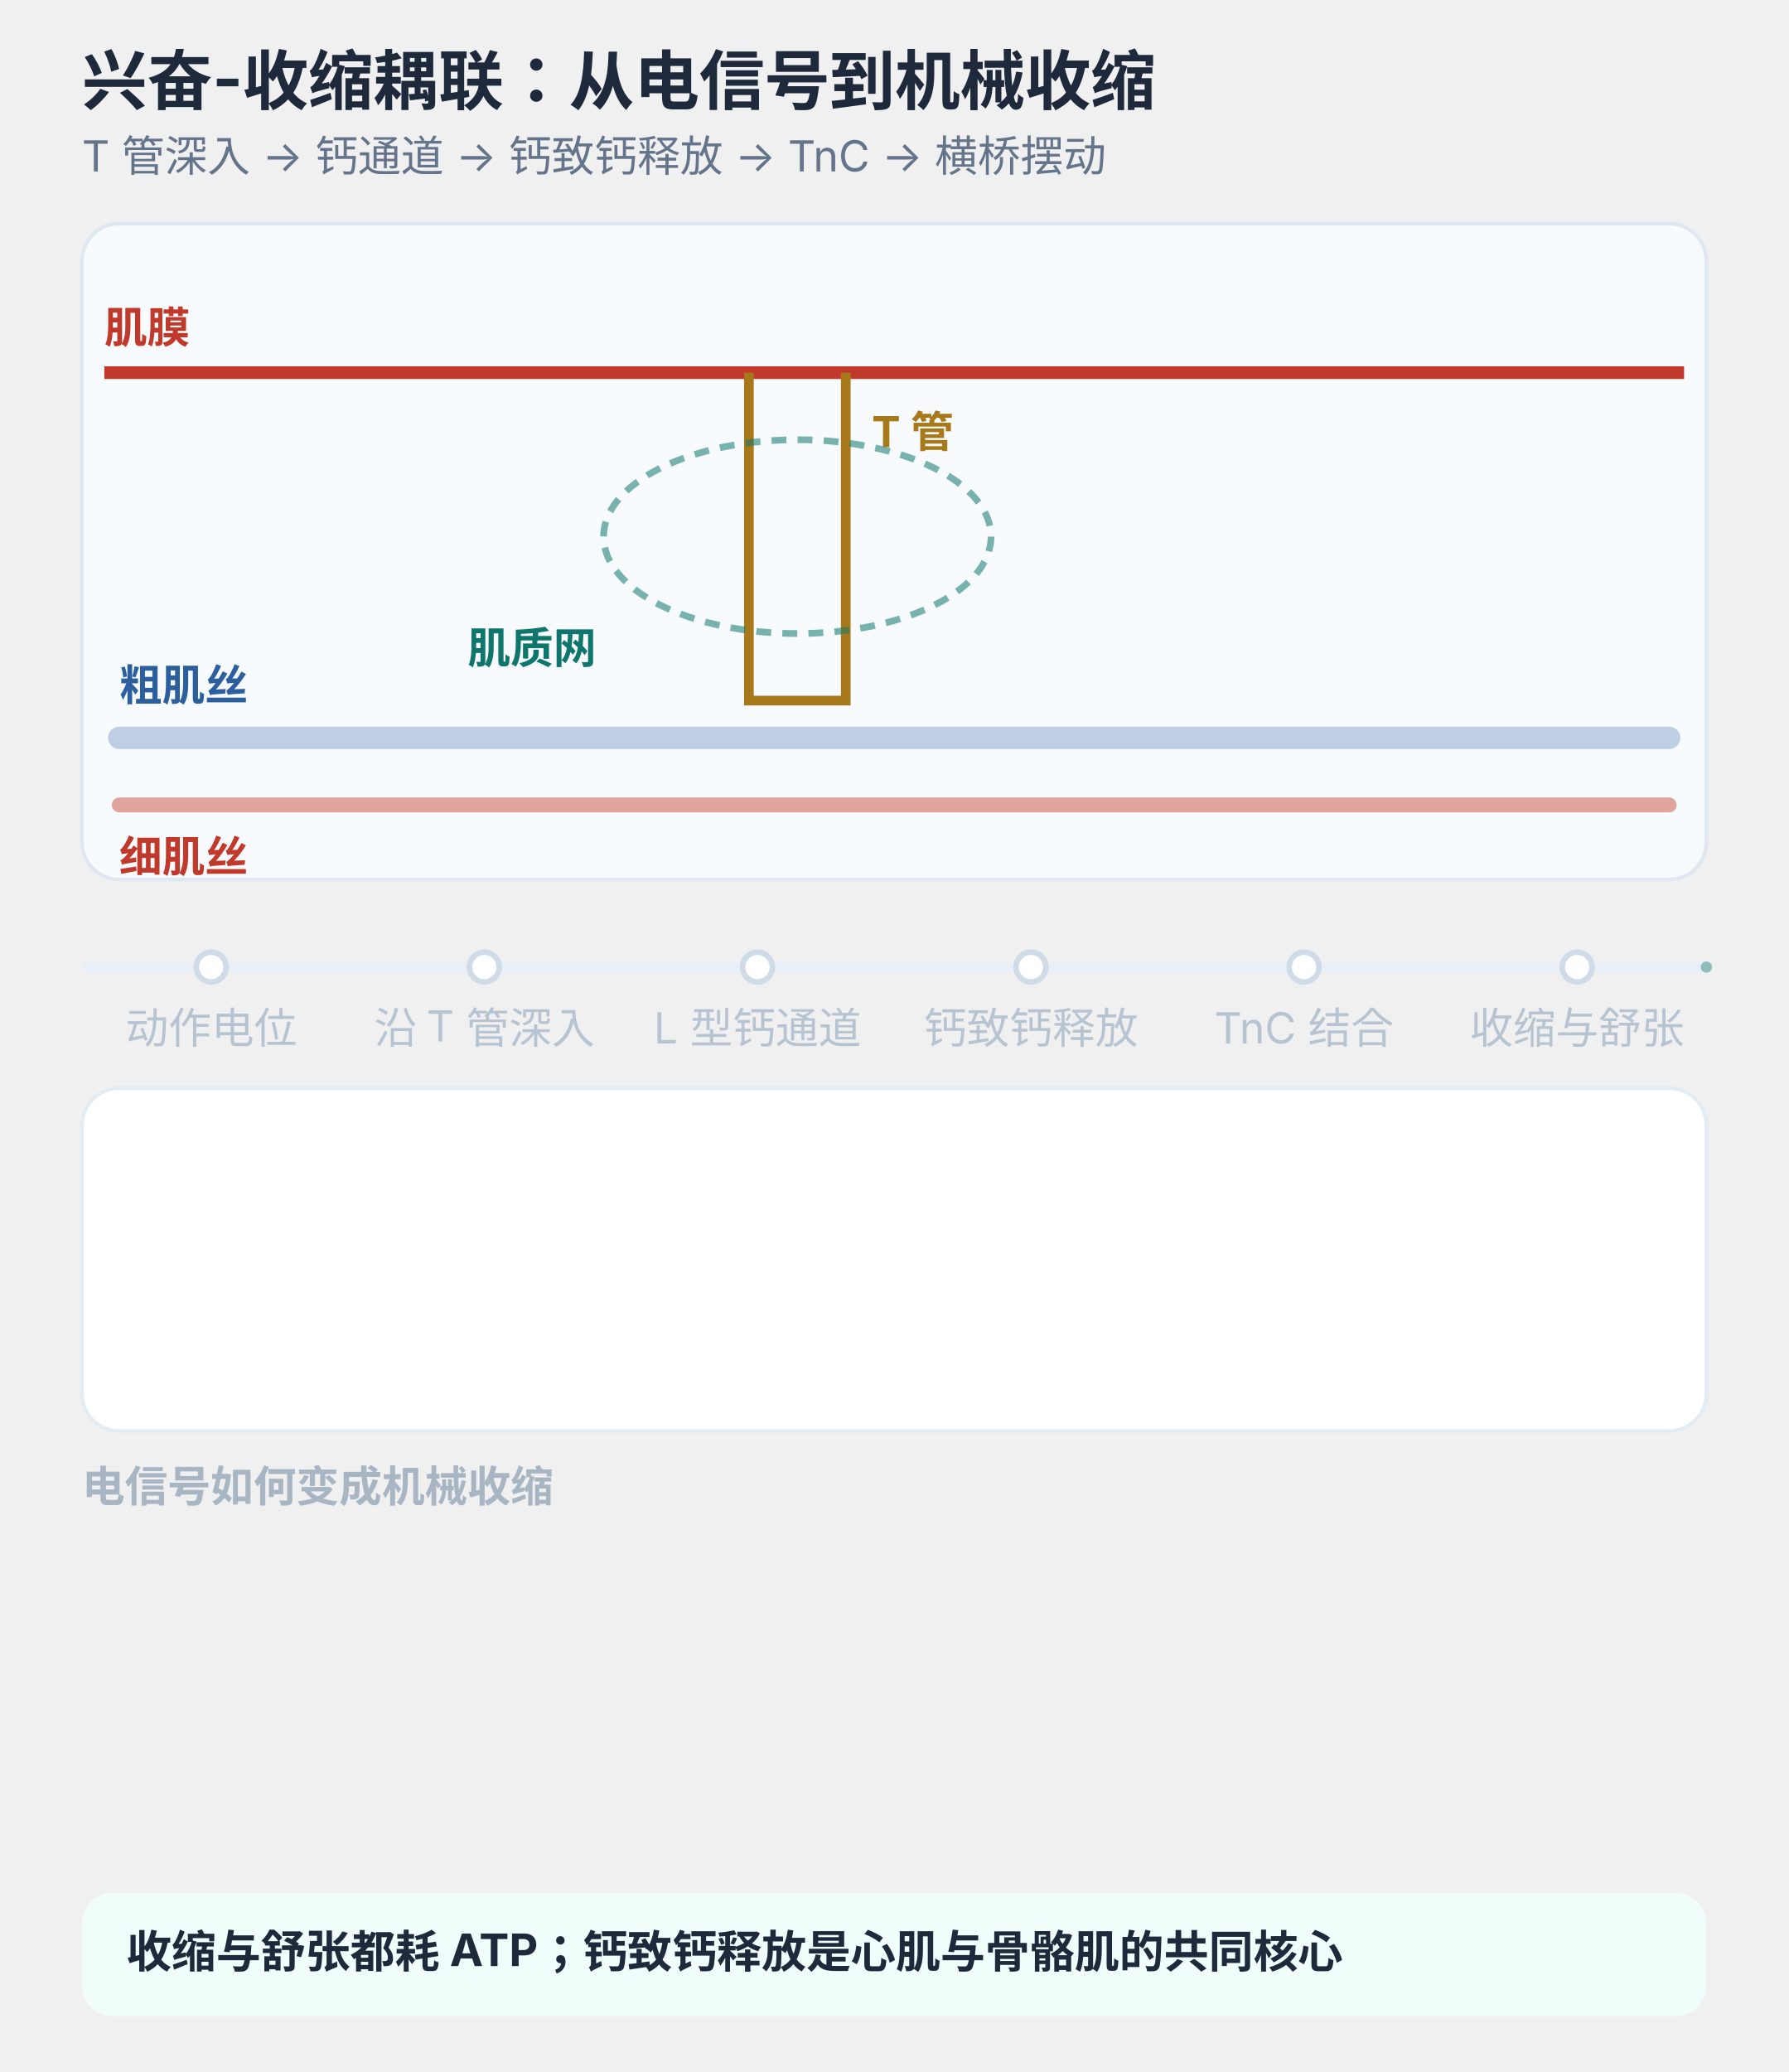
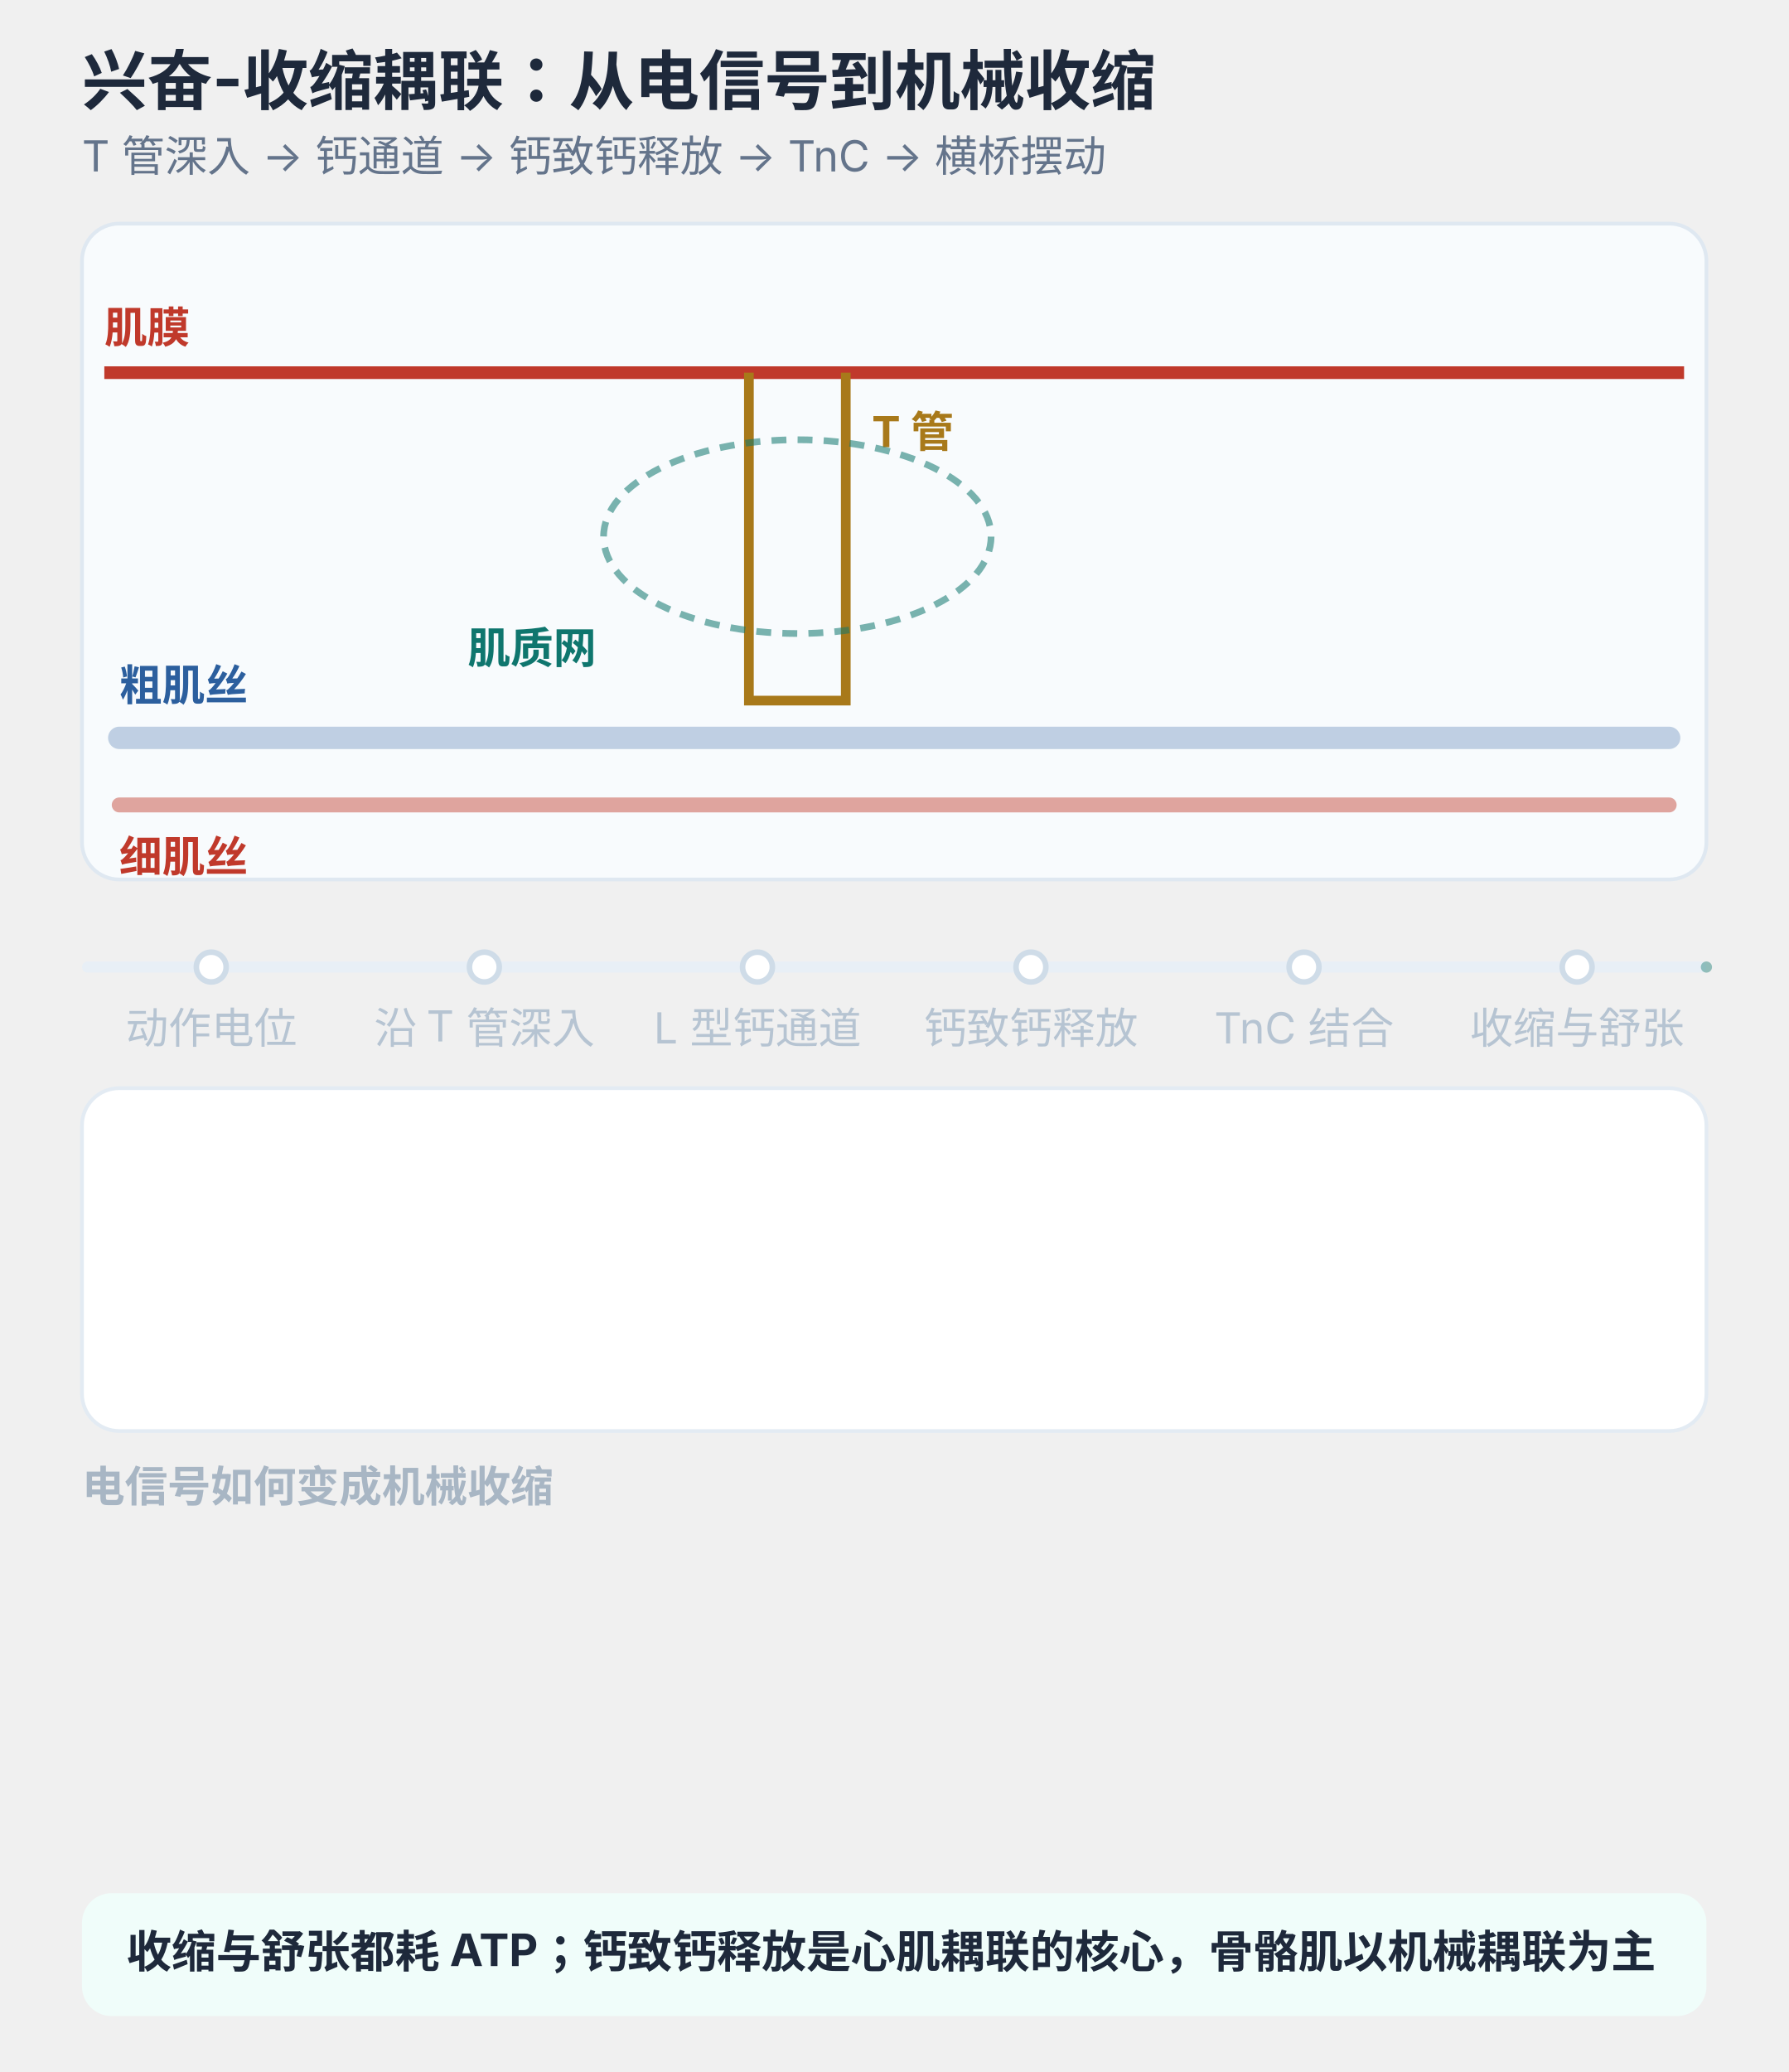
<svg xmlns="http://www.w3.org/2000/svg" viewBox="0 0 480 556" role="img" aria-labelledby="ft fd" style="background:#ffffff">
  <text x="22" y="28" font-size="17.5" font-weight="700" fill="#1e293b" font-family="-apple-system,'PingFang SC','Microsoft YaHei',sans-serif">兴奋-收缩耦联：从电信号到机械收缩</text>
  <text x="22" y="46" font-size="11.5" fill="#64748b" font-family="-apple-system,'PingFang SC','Microsoft YaHei',sans-serif">T 管深入 → 钙通道 → 钙致钙释放 → TnC → 横桥摆动</text>
  <rect x="22" y="60" width="436" height="176" rx="10" fill="#f8fbfd" stroke="#dfe8f1" stroke-width="1" />
  <path d="M28,100 H452" stroke="#c0392b" stroke-width="3.4" />
  <text x="28" y="92" font-size="11.5" fill="#c0392b" font-weight="700" text-anchor="start" font-family="-apple-system,'PingFang SC','Microsoft YaHei',sans-serif">肌膜</text>
  <path d="M201,100 V188 H227 V100" fill="none" stroke="#a8791a" stroke-width="2.6" />
  <text x="234" y="120" font-size="11.5" fill="#a8791a" font-weight="700" text-anchor="start" font-family="-apple-system,'PingFang SC','Microsoft YaHei',sans-serif">T 管</text>
  <ellipse cx="214" cy="144" rx="52" ry="26" fill="none" stroke="#0f766e" stroke-width="1.8" opacity="0.55" stroke-dasharray="4 3" />
  <text x="160" y="178" font-size="11.5" fill="#0f766e" font-weight="700" text-anchor="end" font-family="-apple-system,'PingFang SC','Microsoft YaHei',sans-serif">肌质网</text>
  <g opacity="0">
    <animate attributeName="opacity" values="1;1;0;0" keyTimes="0;0.15;0.151;1" dur="11.4s" repeatCount="indefinite" />
    <path d="M42,100 H174" stroke="#c0392b" stroke-width="3" />
    <path d="M174,100 l-9,-4.6 v9.2 z" fill="#c0392b" />
    <text x="42" y="118" font-size="11.5" fill="#c0392b" font-weight="700" text-anchor="start" font-family="-apple-system,'PingFang SC','Microsoft YaHei',sans-serif">动作电位</text>
  </g>
  <g opacity="0">
    <animate attributeName="opacity" values="0;0;1;1;0;0" keyTimes="0;0.15;0.151;0.31;0.311;1" dur="11.4s" repeatCount="indefinite" />
    <path d="M214,108 V178" stroke="#a8791a" stroke-width="2.6" />
    <path d="M214,178 l-4,-9 h8 z" fill="#a8791a" />
  </g>
  <g opacity="0">
    <animate attributeName="opacity" values="0;0;1;1;0;0" keyTimes="0;0.31;0.311;0.47;0.471;1" dur="11.4s" repeatCount="indefinite" />
    <rect x="206" y="134" width="16" height="14" rx="3" fill="#0f766e" opacity="0.85" />
    <text x="240" y="146" font-size="11.5" fill="#0f766e" font-weight="700" text-anchor="start" font-family="-apple-system,'PingFang SC','Microsoft YaHei',sans-serif">DHPR（L 型钙通道）</text>
  </g>
  <g opacity="0">
    <animate attributeName="opacity" values="0;0;1;1;0;0" keyTimes="0;0.47;0.471;0.635;0.636;1" dur="11.4s" repeatCount="indefinite" />
    <circle cx="180" cy="156" r="3.8" fill="#c1440e" />
    <circle cx="202" cy="156" r="3.8" fill="#c1440e" />
    <circle cx="224" cy="156" r="3.8" fill="#c1440e" />
    <circle cx="246" cy="156" r="3.8" fill="#c1440e" />
    <path d="M214,156 V168" stroke="#c1440e" stroke-width="2" />
    <text x="210" y="182" font-size="11.5" fill="#c1440e" font-weight="700" text-anchor="end" font-family="-apple-system,'PingFang SC','Microsoft YaHei',sans-serif">Ca²⁺ 释放</text>
  </g>
  <path d="M32,198 H448" stroke="#2c5f9e" stroke-width="6" stroke-linecap="round" opacity="0.28" />
  <path d="M32,216 H448" stroke="#c0392b" stroke-width="4" stroke-linecap="round" opacity="0.45" />
  <text x="32" y="188" font-size="11.5" fill="#2c5f9e" font-weight="700" text-anchor="start" font-family="-apple-system,'PingFang SC','Microsoft YaHei',sans-serif">粗肌丝</text>
  <text x="32" y="234" font-size="11.5" fill="#c0392b" font-weight="700" text-anchor="start" font-family="-apple-system,'PingFang SC','Microsoft YaHei',sans-serif">细肌丝</text>
  <g opacity="0">
    <animate attributeName="opacity" values="0;0;1;1;0;0" keyTimes="0;0.635;0.636;0.815;0.816;1" dur="11.4s" repeatCount="indefinite" />
    <circle cx="150" cy="216" r="6" fill="#dcfce7" stroke="#2f8f57" stroke-width="1.6" />
    <text x="150" y="206" font-size="11.5" fill="#2f8f57" font-weight="700" text-anchor="middle" font-family="-apple-system,'PingFang SC','Microsoft YaHei',sans-serif">Ca²⁺-TnC</text>
  </g>
  <g opacity="0">
    <animate attributeName="opacity" values="0;0;1;1" keyTimes="0;0.815;0.816;1" dur="11.4s" repeatCount="indefinite" />
    <path d="M418,216 V156" stroke="#2c5f9e" stroke-width="2" stroke-dasharray="4 3" />
    <path d="M418,156 l-4,9 h8 z" fill="#2c5f9e" />
    <text x="412" y="210" font-size="11.5" fill="#2c5f9e" font-weight="700" text-anchor="end" font-family="-apple-system,'PingFang SC','Microsoft YaHei',sans-serif">钙泵回收 → 舒张</text>
  </g>
  <rect x="22" y="258" width="436" height="3" rx="1.5" fill="#e8eff6" />
  <path d="M22,259.5 H458" stroke="#0f766e" stroke-width="3" stroke-linecap="round" opacity="0.42" stroke-dasharray="436" stroke-dashoffset="436">
    <animate attributeName="stroke-dashoffset" values="436;0" keyTimes="0;1" dur="11.4s" repeatCount="indefinite" />
  </path>
  <circle cx="56.7" cy="259.5" r="4" fill="#ffffff" stroke="#cfdce8" stroke-width="1.5" />
  <g opacity="0">
    <animate attributeName="opacity" values="1;1;0;0" keyTimes="0;0.15;0.151;1" dur="11.4s" repeatCount="indefinite" />
    <circle cx="56.7" cy="259.5" r="5.5" fill="#c0392b" />
  </g>
  <g opacity="1">
    <animate attributeName="opacity" values="0.0;0.0;1.0;1.0" keyTimes="0;0.15;0.151;1" dur="11.4s" repeatCount="indefinite" />
    <text x="56.7" y="280" text-anchor="middle" font-size="11.5" fill="#b6c4d2" font-family="-apple-system,'PingFang SC','Microsoft YaHei',sans-serif">动作电位</text>
  </g>
  <g opacity="0">
    <animate attributeName="opacity" values="1;1;0;0" keyTimes="0;0.15;0.151;1" dur="11.4s" repeatCount="indefinite" />
    <text x="56.7" y="280" text-anchor="middle" font-size="11.5" font-weight="700" fill="#c0392b" font-family="-apple-system,'PingFang SC','Microsoft YaHei',sans-serif">动作电位</text>
  </g>
  <circle cx="130.0" cy="259.5" r="4" fill="#ffffff" stroke="#cfdce8" stroke-width="1.5" />
  <g opacity="0">
    <animate attributeName="opacity" values="0;0;1;1;0;0" keyTimes="0;0.15;0.151;0.31;0.311;1" dur="11.4s" repeatCount="indefinite" />
    <circle cx="130.0" cy="259.5" r="5.5" fill="#a8791a" />
  </g>
  <g opacity="1">
    <animate attributeName="opacity" values="1.0;1.0;0.0;0.0;1.0;1.0" keyTimes="0;0.15;0.151;0.31;0.311;1" dur="11.4s" repeatCount="indefinite" />
    <text x="130.0" y="280" text-anchor="middle" font-size="11.5" fill="#b6c4d2" font-family="-apple-system,'PingFang SC','Microsoft YaHei',sans-serif">沿 T 管深入</text>
  </g>
  <g opacity="0">
    <animate attributeName="opacity" values="0;0;1;1;0;0" keyTimes="0;0.15;0.151;0.31;0.311;1" dur="11.4s" repeatCount="indefinite" />
    <text x="130.0" y="280" text-anchor="middle" font-size="11.5" font-weight="700" fill="#a8791a" font-family="-apple-system,'PingFang SC','Microsoft YaHei',sans-serif">沿 T 管深入</text>
  </g>
  <circle cx="203.3" cy="259.5" r="4" fill="#ffffff" stroke="#cfdce8" stroke-width="1.5" />
  <g opacity="0">
    <animate attributeName="opacity" values="0;0;1;1;0;0" keyTimes="0;0.31;0.311;0.47;0.471;1" dur="11.4s" repeatCount="indefinite" />
    <circle cx="203.3" cy="259.5" r="5.5" fill="#0f766e" />
  </g>
  <g opacity="1">
    <animate attributeName="opacity" values="1.0;1.0;0.0;0.0;1.0;1.0" keyTimes="0;0.31;0.311;0.47;0.471;1" dur="11.4s" repeatCount="indefinite" />
    <text x="203.3" y="280" text-anchor="middle" font-size="11.5" fill="#b6c4d2" font-family="-apple-system,'PingFang SC','Microsoft YaHei',sans-serif">L 型钙通道</text>
  </g>
  <g opacity="0">
    <animate attributeName="opacity" values="0;0;1;1;0;0" keyTimes="0;0.31;0.311;0.47;0.471;1" dur="11.4s" repeatCount="indefinite" />
    <text x="203.3" y="280" text-anchor="middle" font-size="11.5" font-weight="700" fill="#0f766e" font-family="-apple-system,'PingFang SC','Microsoft YaHei',sans-serif">L 型钙通道</text>
  </g>
  <circle cx="276.7" cy="259.5" r="4" fill="#ffffff" stroke="#cfdce8" stroke-width="1.5" />
  <g opacity="0">
    <animate attributeName="opacity" values="0;0;1;1;0;0" keyTimes="0;0.47;0.471;0.635;0.636;1" dur="11.4s" repeatCount="indefinite" />
    <circle cx="276.7" cy="259.5" r="5.5" fill="#c1440e" />
  </g>
  <g opacity="1">
    <animate attributeName="opacity" values="1.0;1.0;0.0;0.0;1.0;1.0" keyTimes="0;0.47;0.471;0.635;0.636;1" dur="11.4s" repeatCount="indefinite" />
    <text x="276.7" y="280" text-anchor="middle" font-size="11.5" fill="#b6c4d2" font-family="-apple-system,'PingFang SC','Microsoft YaHei',sans-serif">钙致钙释放</text>
  </g>
  <g opacity="0">
    <animate attributeName="opacity" values="0;0;1;1;0;0" keyTimes="0;0.47;0.471;0.635;0.636;1" dur="11.4s" repeatCount="indefinite" />
    <text x="276.7" y="280" text-anchor="middle" font-size="11.5" font-weight="700" fill="#c1440e" font-family="-apple-system,'PingFang SC','Microsoft YaHei',sans-serif">钙致钙释放</text>
  </g>
  <circle cx="350.0" cy="259.5" r="4" fill="#ffffff" stroke="#cfdce8" stroke-width="1.5" />
  <g opacity="0">
    <animate attributeName="opacity" values="0;0;1;1;0;0" keyTimes="0;0.635;0.636;0.815;0.816;1" dur="11.4s" repeatCount="indefinite" />
    <circle cx="350.0" cy="259.5" r="5.5" fill="#2f8f57" />
  </g>
  <g opacity="1">
    <animate attributeName="opacity" values="1.0;1.0;0.0;0.0;1.0;1.0" keyTimes="0;0.635;0.636;0.815;0.816;1" dur="11.4s" repeatCount="indefinite" />
    <text x="350.0" y="280" text-anchor="middle" font-size="11.5" fill="#b6c4d2" font-family="-apple-system,'PingFang SC','Microsoft YaHei',sans-serif">TnC 结合</text>
  </g>
  <g opacity="0">
    <animate attributeName="opacity" values="0;0;1;1;0;0" keyTimes="0;0.635;0.636;0.815;0.816;1" dur="11.4s" repeatCount="indefinite" />
    <text x="350.0" y="280" text-anchor="middle" font-size="11.5" font-weight="700" fill="#2f8f57" font-family="-apple-system,'PingFang SC','Microsoft YaHei',sans-serif">TnC 结合</text>
  </g>
  <circle cx="423.3" cy="259.5" r="4" fill="#ffffff" stroke="#cfdce8" stroke-width="1.5" />
  <g opacity="0">
    <animate attributeName="opacity" values="0;0;1;1" keyTimes="0;0.815;0.816;1" dur="11.4s" repeatCount="indefinite" />
    <circle cx="423.3" cy="259.5" r="5.5" fill="#2c5f9e" />
  </g>
  <g opacity="1">
    <animate attributeName="opacity" values="1.0;1.0;0.0;0.0" keyTimes="0;0.815;0.816;1" dur="11.4s" repeatCount="indefinite" />
    <text x="423.3" y="280" text-anchor="middle" font-size="11.5" fill="#b6c4d2" font-family="-apple-system,'PingFang SC','Microsoft YaHei',sans-serif">收缩与舒张</text>
  </g>
  <g opacity="0">
    <animate attributeName="opacity" values="0;0;1;1" keyTimes="0;0.815;0.816;1" dur="11.4s" repeatCount="indefinite" />
    <text x="423.3" y="280" text-anchor="middle" font-size="11.5" font-weight="700" fill="#2c5f9e" font-family="-apple-system,'PingFang SC','Microsoft YaHei',sans-serif">收缩与舒张</text>
  </g>
  <rect x="22" y="292" width="436" height="92" rx="10" fill="#ffffff" stroke="#e3ebf3" stroke-width="1" />
  <g opacity="0">
    <animate attributeName="opacity" values="1;1;0;0" keyTimes="0;0.15;0.151;1" dur="11.4s" repeatCount="indefinite" />
    <rect x="22" y="293" width="3" height="90" fill="#c0392b" opacity="0.85" />
    <text x="40" y="318" font-size="11.5" fill="#a8b6c4" font-weight="700" font-family="-apple-system,'PingFang SC','Microsoft YaHei',sans-serif">因为</text>
    <text x="78" y="318" font-size="12.5" fill="#6b7c8d" font-family="-apple-system,'PingFang SC','Microsoft YaHei',sans-serif">运动终板产生的动作电位沿肌膜传播</text>
    <text x="40" y="354" font-size="11.5" fill="#c0392b" font-weight="700" font-family="-apple-system,'PingFang SC','Microsoft YaHei',sans-serif">所以</text>
    <text x="78" y="354" font-size="14.5" fill="#c0392b" font-weight="700" font-family="-apple-system,'PingFang SC','Microsoft YaHei',sans-serif">为后面所有步骤提供起始信号</text>
  </g>
  <g opacity="0">
    <animate attributeName="opacity" values="0;0;1;1;0;0" keyTimes="0;0.15;0.151;0.31;0.311;1" dur="11.4s" repeatCount="indefinite" />
    <rect x="22" y="293" width="3" height="90" fill="#a8791a" opacity="0.85" />
    <text x="40" y="318" font-size="11.5" fill="#a8b6c4" font-weight="700" font-family="-apple-system,'PingFang SC','Microsoft YaHei',sans-serif">因为</text>
    <text x="78" y="318" font-size="12.5" fill="#6b7c8d" font-family="-apple-system,'PingFang SC','Microsoft YaHei',sans-serif">T 管是肌膜的凹陷，把兴奋传向细胞深部</text>
    <text x="40" y="354" font-size="11.5" fill="#a8791a" font-weight="700" font-family="-apple-system,'PingFang SC','Microsoft YaHei',sans-serif">所以</text>
    <text x="78" y="354" font-size="14.5" fill="#a8791a" font-weight="700" font-family="-apple-system,'PingFang SC','Microsoft YaHei',sans-serif">让深部的肌原纤维同时收到信号，收缩才能同步</text>
  </g>
  <g opacity="0">
    <animate attributeName="opacity" values="0;0;1;1;0;0" keyTimes="0;0.31;0.311;0.47;0.471;1" dur="11.4s" repeatCount="indefinite" />
    <rect x="22" y="293" width="3" height="90" fill="#0f766e" opacity="0.85" />
    <text x="40" y="318" font-size="11.5" fill="#a8b6c4" font-weight="700" font-family="-apple-system,'PingFang SC','Microsoft YaHei',sans-serif">因为</text>
    <text x="78" y="318" font-size="12.5" fill="#6b7c8d" font-family="-apple-system,'PingFang SC','Microsoft YaHei',sans-serif">T 管膜上的 DHPR 感受到电压变化</text>
    <text x="40" y="354" font-size="11.5" fill="#0f766e" font-weight="700" font-family="-apple-system,'PingFang SC','Microsoft YaHei',sans-serif">所以</text>
-     <text x="78" y="354" font-size="14.5" fill="#0f766e" font-weight="700" font-family="-apple-system,'PingFang SC','Microsoft YaHei',sans-serif">在骨骼肌它机械偶联激活肌质网；在心肌它还需钙内流</text>
+     <text x="78" y="354" font-size="14.5" fill="#0f766e" font-weight="700" font-family="-apple-system,'PingFang SC','Microsoft YaHei',sans-serif">骨骼肌：机械耦联激活肌质网；心肌：需钙内流触发钙致</text>
+     <text x="78" y="371.5" font-size="14.5" fill="#0f766e" font-weight="700" font-family="-apple-system,'PingFang SC','Microsoft YaHei',sans-serif">钙释放</text>
  </g>
  <g opacity="0">
    <animate attributeName="opacity" values="0;0;1;1;0;0" keyTimes="0;0.47;0.471;0.635;0.636;1" dur="11.4s" repeatCount="indefinite" />
    <rect x="22" y="293" width="3" height="90" fill="#c1440e" opacity="0.85" />
    <text x="40" y="318" font-size="11.5" fill="#a8b6c4" font-weight="700" font-family="-apple-system,'PingFang SC','Microsoft YaHei',sans-serif">因为</text>
    <text x="78" y="318" font-size="12.5" fill="#6b7c8d" font-family="-apple-system,'PingFang SC','Microsoft YaHei',sans-serif">肌质网 RyR 开放，Ca²⁺ 涌入胞质</text>
    <text x="40" y="354" font-size="11.5" fill="#c1440e" font-weight="700" font-family="-apple-system,'PingFang SC','Microsoft YaHei',sans-serif">所以</text>
    <text x="78" y="354" font-size="14.5" fill="#c1440e" font-weight="700" font-family="-apple-system,'PingFang SC','Microsoft YaHei',sans-serif">胞质 Ca²⁺ 从 10⁻⁷ 升到 10⁻⁵ mol/L，升高百倍</text>
  </g>
  <g opacity="0">
    <animate attributeName="opacity" values="0;0;1;1;0;0" keyTimes="0;0.635;0.636;0.815;0.816;1" dur="11.4s" repeatCount="indefinite" />
    <rect x="22" y="293" width="3" height="90" fill="#2f8f57" opacity="0.85" />
    <text x="40" y="318" font-size="11.5" fill="#a8b6c4" font-weight="700" font-family="-apple-system,'PingFang SC','Microsoft YaHei',sans-serif">因为</text>
    <text x="78" y="318" font-size="12.5" fill="#6b7c8d" font-family="-apple-system,'PingFang SC','Microsoft YaHei',sans-serif">Ca²⁺ 与肌钙蛋白 C 结合，原肌球蛋白滚开</text>
    <text x="40" y="354" font-size="11.5" fill="#2f8f57" font-weight="700" font-family="-apple-system,'PingFang SC','Microsoft YaHei',sans-serif">所以</text>
    <text x="78" y="354" font-size="14.5" fill="#2f8f57" font-weight="700" font-family="-apple-system,'PingFang SC','Microsoft YaHei',sans-serif">肌动蛋白位点暴露，横桥得以结合</text>
  </g>
  <g opacity="0">
    <animate attributeName="opacity" values="0;0;1;1" keyTimes="0;0.815;0.816;1" dur="11.4s" repeatCount="indefinite" />
    <rect x="22" y="293" width="3" height="90" fill="#2c5f9e" opacity="0.85" />
    <text x="40" y="318" font-size="11.5" fill="#a8b6c4" font-weight="700" font-family="-apple-system,'PingFang SC','Microsoft YaHei',sans-serif">因为</text>
    <text x="78" y="318" font-size="12.5" fill="#6b7c8d" font-family="-apple-system,'PingFang SC','Microsoft YaHei',sans-serif">钙泵把 Ca²⁺ 泵回肌质网，胞质 Ca²⁺ 下降</text>
    <text x="40" y="354" font-size="11.5" fill="#2c5f9e" font-weight="700" font-family="-apple-system,'PingFang SC','Microsoft YaHei',sans-serif">所以</text>
    <text x="78" y="354" font-size="14.5" fill="#2c5f9e" font-weight="700" font-family="-apple-system,'PingFang SC','Microsoft YaHei',sans-serif">TnC 松开 → 位点被遮 → 舒张；舒张同样耗 ATP</text>
  </g>
  <text x="22" y="403" font-size="11.5" fill="#a8b6c4" font-weight="700" text-anchor="start" font-family="-apple-system,'PingFang SC','Microsoft YaHei',sans-serif">电信号如何变成机械收缩</text>
  <g opacity="0">
    <animate attributeName="opacity" values="0;0;1;1;0;0" keyTimes="0;0.15;0.151;0.31;0.311;1" dur="11.4s" repeatCount="indefinite" />
    <rect x="22" y="413" width="3" height="15" rx="1.5" fill="#a8791a" />
    <text x="34" y="424" font-size="12.5" fill="#a8791a" font-weight="700" text-anchor="start" font-family="-apple-system,'PingFang SC','Microsoft YaHei',sans-serif">T 管</text>
    <text x="104" y="424" font-size="12" fill="#6b7c8d" font-weight="400" text-anchor="start" font-family="-apple-system,'PingFang SC','Microsoft YaHei',sans-serif">把兴奋传向细胞深部</text>
  </g>
  <g opacity="0">
    <animate attributeName="opacity" values="0;0;1;1;0;0" keyTimes="0;0.31;0.311;0.47;0.471;1" dur="11.4s" repeatCount="indefinite" />
    <rect x="22" y="436" width="3" height="15" rx="1.5" fill="#0f766e" />
    <text x="34" y="447" font-size="12.5" fill="#0f766e" font-weight="700" text-anchor="start" font-family="-apple-system,'PingFang SC','Microsoft YaHei',sans-serif">钙通道</text>
    <text x="104" y="447" font-size="12" fill="#6b7c8d" font-weight="400" text-anchor="start" font-family="-apple-system,'PingFang SC','Microsoft YaHei',sans-serif">DHPR 感受电压变化</text>
  </g>
  <g opacity="0">
    <animate attributeName="opacity" values="0;0;1;1;0;0" keyTimes="0;0.47;0.471;0.635;0.636;1" dur="11.4s" repeatCount="indefinite" />
    <rect x="22" y="459" width="3" height="15" rx="1.5" fill="#c1440e" />
    <text x="34" y="470" font-size="12.5" fill="#c1440e" font-weight="700" text-anchor="start" font-family="-apple-system,'PingFang SC','Microsoft YaHei',sans-serif">钙释放</text>
    <text x="104" y="470" font-size="12" fill="#6b7c8d" font-weight="400" text-anchor="start" font-family="-apple-system,'PingFang SC','Microsoft YaHei',sans-serif">胞质 Ca²⁺ 升高百倍</text>
  </g>
  <g opacity="0">
    <animate attributeName="opacity" values="0;0;1;1" keyTimes="0;0.815;0.816;1" dur="11.4s" repeatCount="indefinite" />
    <rect x="22" y="482" width="3" height="15" rx="1.5" fill="#2c5f9e" />
    <text x="34" y="493" font-size="12.5" fill="#2c5f9e" font-weight="700" text-anchor="start" font-family="-apple-system,'PingFang SC','Microsoft YaHei',sans-serif">舒张</text>
    <text x="104" y="493" font-size="12" fill="#6b7c8d" font-weight="400" text-anchor="start" font-family="-apple-system,'PingFang SC','Microsoft YaHei',sans-serif">钙泵回收也耗 ATP</text>
  </g>
  <rect x="22" y="508" width="436" height="33" rx="8" fill="#f0fdfa" />
-   <text x="34" y="528" font-size="12" fill="#1e293b" font-weight="700" text-anchor="start" font-family="-apple-system,'PingFang SC','Microsoft YaHei',sans-serif">收缩与舒张都耗 ATP；钙致钙释放是心肌与骨骼肌的共同核心</text>
+   <text x="34" y="528" font-size="12" fill="#1e293b" font-weight="700" text-anchor="start" font-family="-apple-system,'PingFang SC','Microsoft YaHei',sans-serif">收缩与舒张都耗 ATP；钙致钙释放是心肌耦联的核心，骨骼肌以机械耦联为主</text>
</svg>
